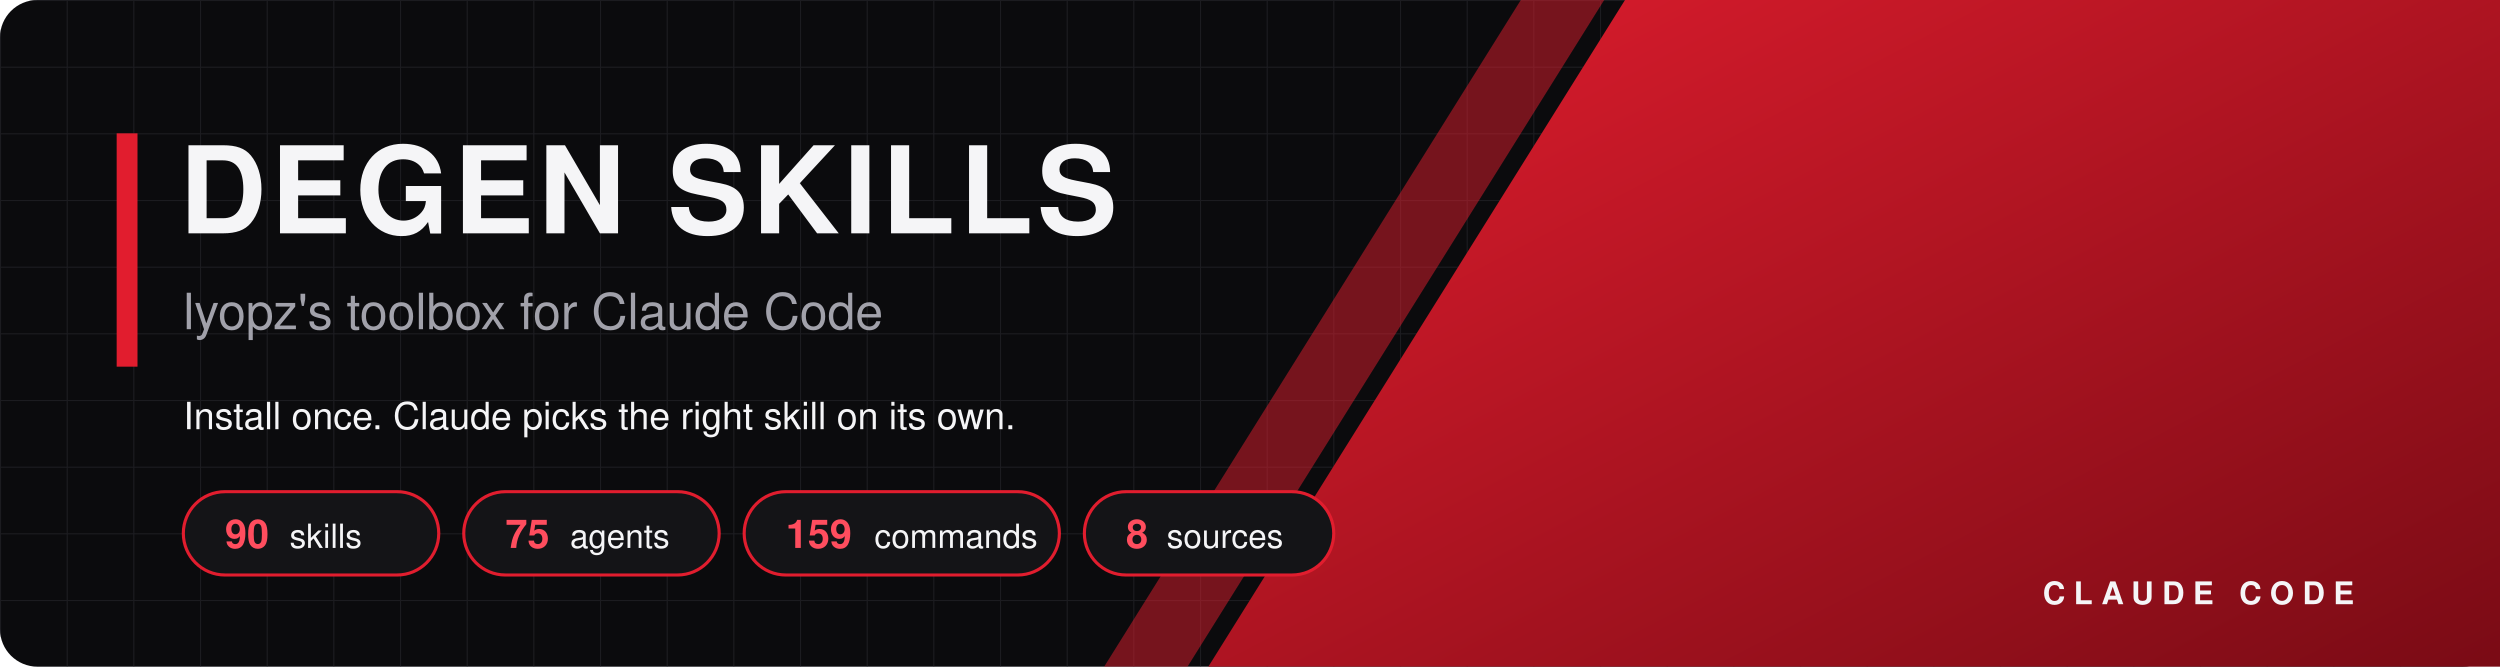
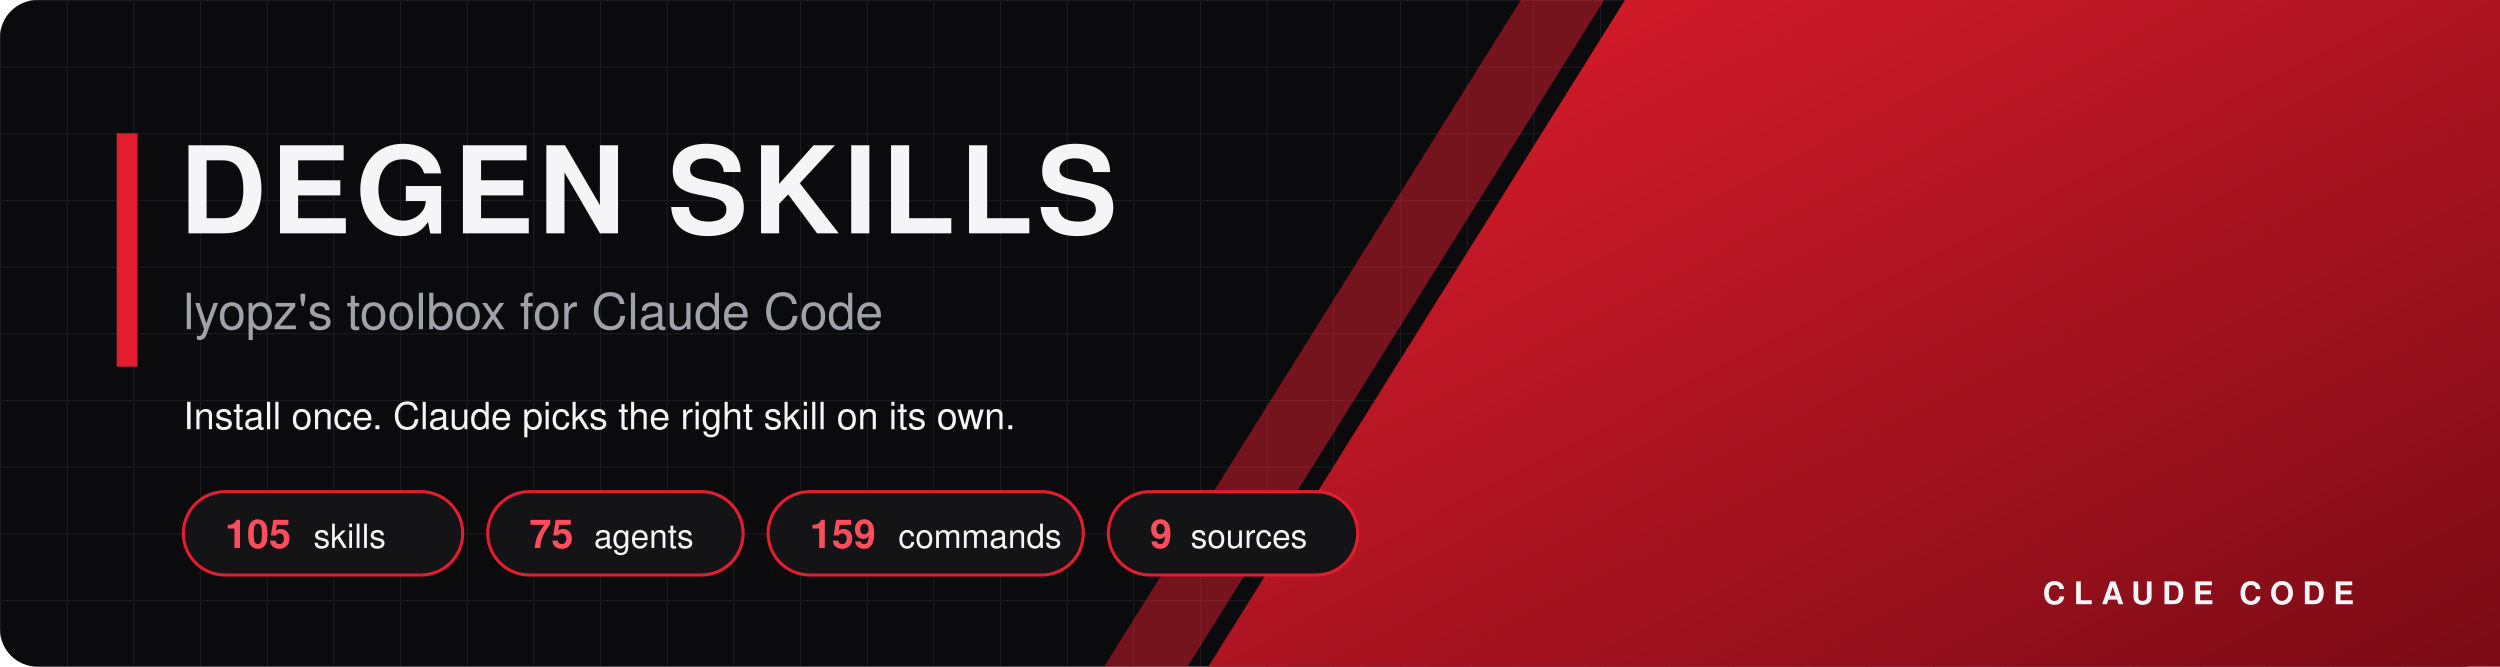
<svg xmlns="http://www.w3.org/2000/svg" width="1200" height="320" viewBox="0 0 1200 320">
  <defs>
    <linearGradient id="g" x1="0" y1="0" x2="1" y2="1">
      <stop offset="0" stop-color="#e11d2e" />
      <stop offset="1" stop-color="#7a0b15" />
    </linearGradient>
    <pattern id="grid" width="32" height="32" patternUnits="userSpaceOnUse">
      <path d="M32 0H0V32" fill="none" stroke="#2a2a30" stroke-width="1" />
    </pattern>
  </defs>
  <rect width="1200" height="320" rx="18" fill="#0b0b0d" />
  <rect width="1200" height="320" rx="18" fill="url(#grid)" opacity="0.55" />
  <polygon points="780,0 1200,0 1200,320 580,320" fill="url(#g)" />
  <polygon points="730,0 770,0 570,320 530,320" fill="#e11d2e" opacity="0.5" />
  <rect x="56" y="64" width="10" height="112" fill="#e11d2e" />
  <text x="86" y="112" font-family="Segoe UI, Helvetica Neue, Helvetica, Arial, sans-serif" font-size="58" font-weight="800" fill="#f5f5f7" text-anchor="start" letter-spacing="2">DEGEN SKILLS</text>
  <text x="88" y="158" font-family="Segoe UI, Helvetica Neue, Helvetica, Arial, sans-serif" font-size="24" font-weight="500" fill="#a1a1aa" text-anchor="start" letter-spacing="0">lyopz's toolbox for Claude Code</text>
  <text x="88" y="206" font-family="Segoe UI, Helvetica Neue, Helvetica, Arial, sans-serif" font-size="18" font-weight="400" fill="#f5f5f7" text-anchor="start" letter-spacing="0">Install once. Claude picks the right skill on its own.</text>
-   <rect x="88" y="236" width="122.6" height="40" rx="20" fill="#141417" stroke="#e11d2e" stroke-width="1.5" />
-   <text x="108" y="263" font-family="Segoe UI, Helvetica Neue, Helvetica, Arial, sans-serif" font-size="19" font-weight="800" fill="#ff4d5e" text-anchor="start" letter-spacing="0">90</text>
-   <text x="139.0" y="263" font-family="Segoe UI, Helvetica Neue, Helvetica, Arial, sans-serif" font-size="16" font-weight="500" fill="#f5f5f7" text-anchor="start" letter-spacing="0">skills</text>
-   <rect x="222.6" y="236" width="122.6" height="40" rx="20" fill="#141417" stroke="#e11d2e" stroke-width="1.5" />
-   <text x="242.6" y="263" font-family="Segoe UI, Helvetica Neue, Helvetica, Arial, sans-serif" font-size="19" font-weight="800" fill="#ff4d5e" text-anchor="start" letter-spacing="0">75</text>
-   <text x="273.6" y="263" font-family="Segoe UI, Helvetica Neue, Helvetica, Arial, sans-serif" font-size="16" font-weight="500" fill="#f5f5f7" text-anchor="start" letter-spacing="0">agents</text>
-   <rect x="357.2" y="236" width="151.3" height="40" rx="20" fill="#141417" stroke="#e11d2e" stroke-width="1.5" />
-   <text x="377.2" y="263" font-family="Segoe UI, Helvetica Neue, Helvetica, Arial, sans-serif" font-size="19" font-weight="800" fill="#ff4d5e" text-anchor="start" letter-spacing="0">159</text>
-   <text x="419.7" y="263" font-family="Segoe UI, Helvetica Neue, Helvetica, Arial, sans-serif" font-size="16" font-weight="500" fill="#f5f5f7" text-anchor="start" letter-spacing="0">commands</text>
-   <rect x="520.5" y="236" width="119.7" height="40" rx="20" fill="#141417" stroke="#e11d2e" stroke-width="1.5" />
-   <text x="540.5" y="263" font-family="Segoe UI, Helvetica Neue, Helvetica, Arial, sans-serif" font-size="19" font-weight="800" fill="#ff4d5e" text-anchor="start" letter-spacing="0">8</text>
-   <text x="560.0" y="263" font-family="Segoe UI, Helvetica Neue, Helvetica, Arial, sans-serif" font-size="16" font-weight="500" fill="#f5f5f7" text-anchor="start" letter-spacing="0">sources</text>
+   <rect x="88" y="236" width="134.1" height="40" rx="20" fill="#141417" stroke="#e11d2e" stroke-width="1.5" />
+   <text x="108" y="263" font-family="Segoe UI, Helvetica Neue, Helvetica, Arial, sans-serif" font-size="19" font-weight="800" fill="#ff4d5e" text-anchor="start" letter-spacing="0">105</text>
+   <text x="150.5" y="263" font-family="Segoe UI, Helvetica Neue, Helvetica, Arial, sans-serif" font-size="16" font-weight="500" fill="#f5f5f7" text-anchor="start" letter-spacing="0">skills</text>
+   <rect x="234.1" y="236" width="122.6" height="40" rx="20" fill="#141417" stroke="#e11d2e" stroke-width="1.5" />
+   <text x="254.1" y="263" font-family="Segoe UI, Helvetica Neue, Helvetica, Arial, sans-serif" font-size="19" font-weight="800" fill="#ff4d5e" text-anchor="start" letter-spacing="0">75</text>
+   <text x="285.1" y="263" font-family="Segoe UI, Helvetica Neue, Helvetica, Arial, sans-serif" font-size="16" font-weight="500" fill="#f5f5f7" text-anchor="start" letter-spacing="0">agents</text>
+   <rect x="368.7" y="236" width="151.3" height="40" rx="20" fill="#141417" stroke="#e11d2e" stroke-width="1.5" />
+   <text x="388.7" y="263" font-family="Segoe UI, Helvetica Neue, Helvetica, Arial, sans-serif" font-size="19" font-weight="800" fill="#ff4d5e" text-anchor="start" letter-spacing="0">159</text>
+   <text x="431.2" y="263" font-family="Segoe UI, Helvetica Neue, Helvetica, Arial, sans-serif" font-size="16" font-weight="500" fill="#f5f5f7" text-anchor="start" letter-spacing="0">commands</text>
+   <rect x="532.0" y="236" width="119.7" height="40" rx="20" fill="#141417" stroke="#e11d2e" stroke-width="1.5" />
+   <text x="552.0" y="263" font-family="Segoe UI, Helvetica Neue, Helvetica, Arial, sans-serif" font-size="19" font-weight="800" fill="#ff4d5e" text-anchor="start" letter-spacing="0">9</text>
+   <text x="571.5" y="263" font-family="Segoe UI, Helvetica Neue, Helvetica, Arial, sans-serif" font-size="16" font-weight="500" fill="#f5f5f7" text-anchor="start" letter-spacing="0">sources</text>
  <text x="1130" y="290" font-family="Segoe UI, Helvetica Neue, Helvetica, Arial, sans-serif" font-size="15" font-weight="700" fill="#f5f5f7" text-anchor="end" letter-spacing="4">CLAUDE CODE</text>
</svg>
